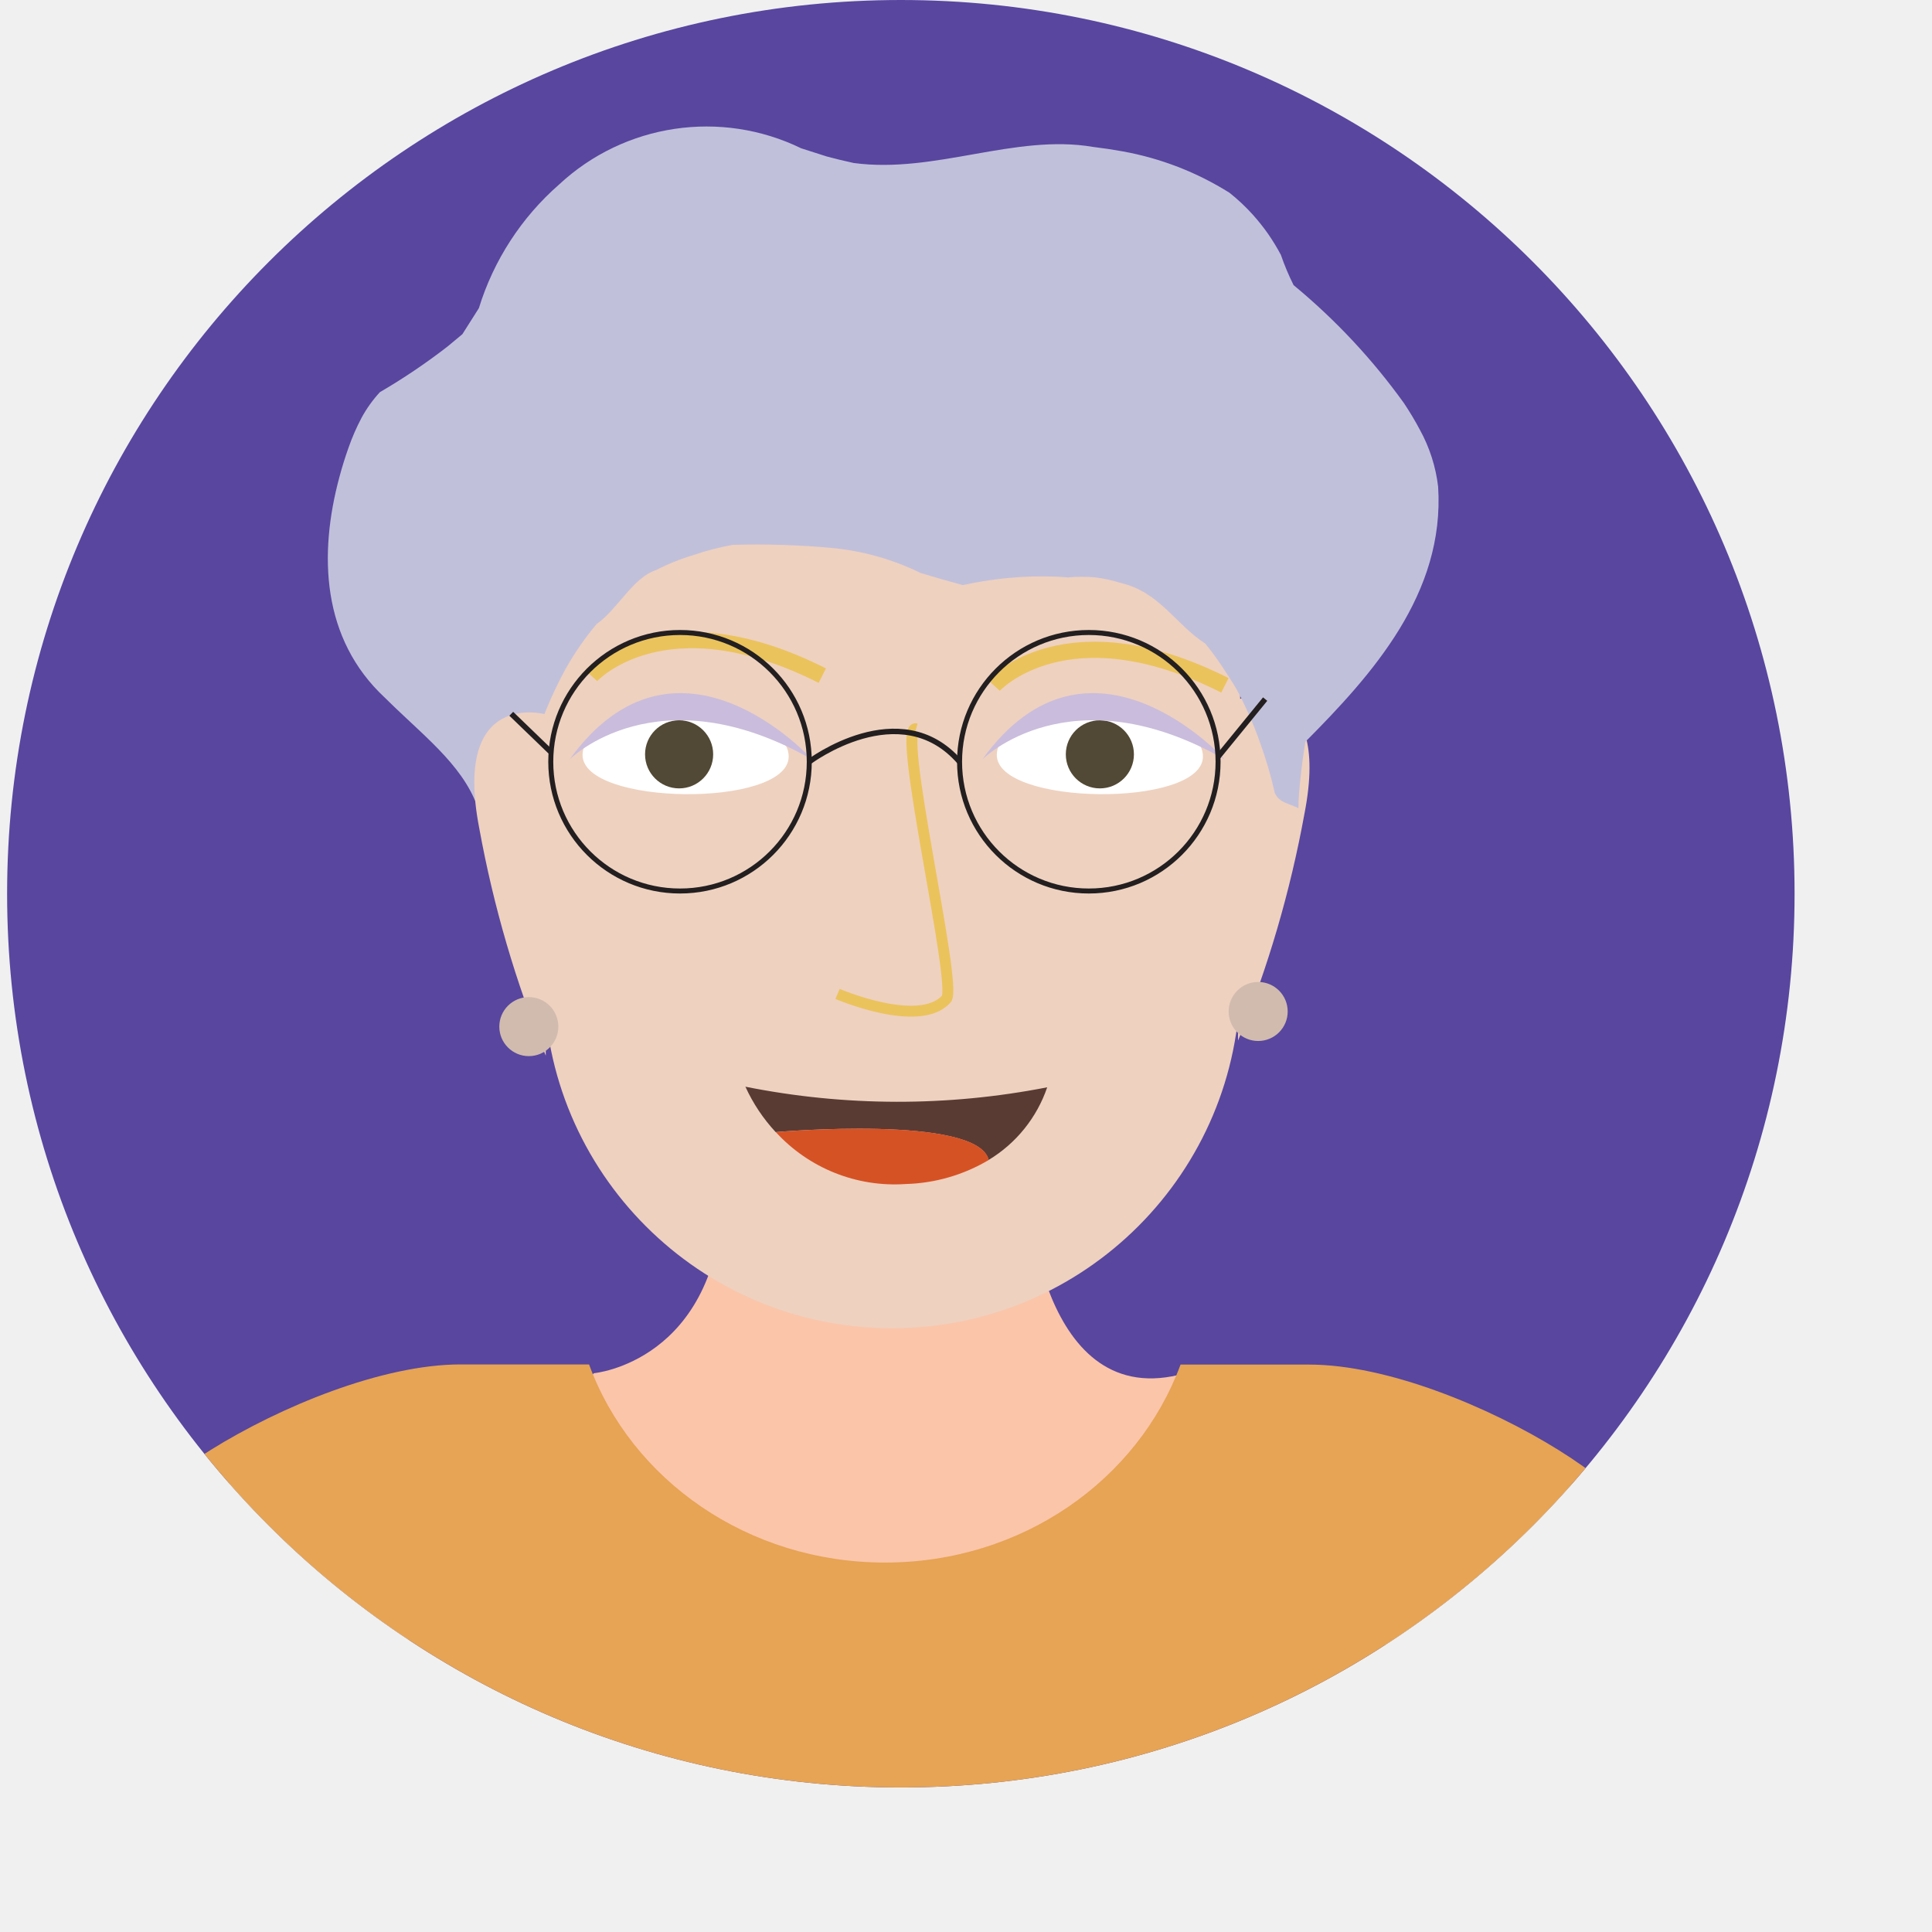
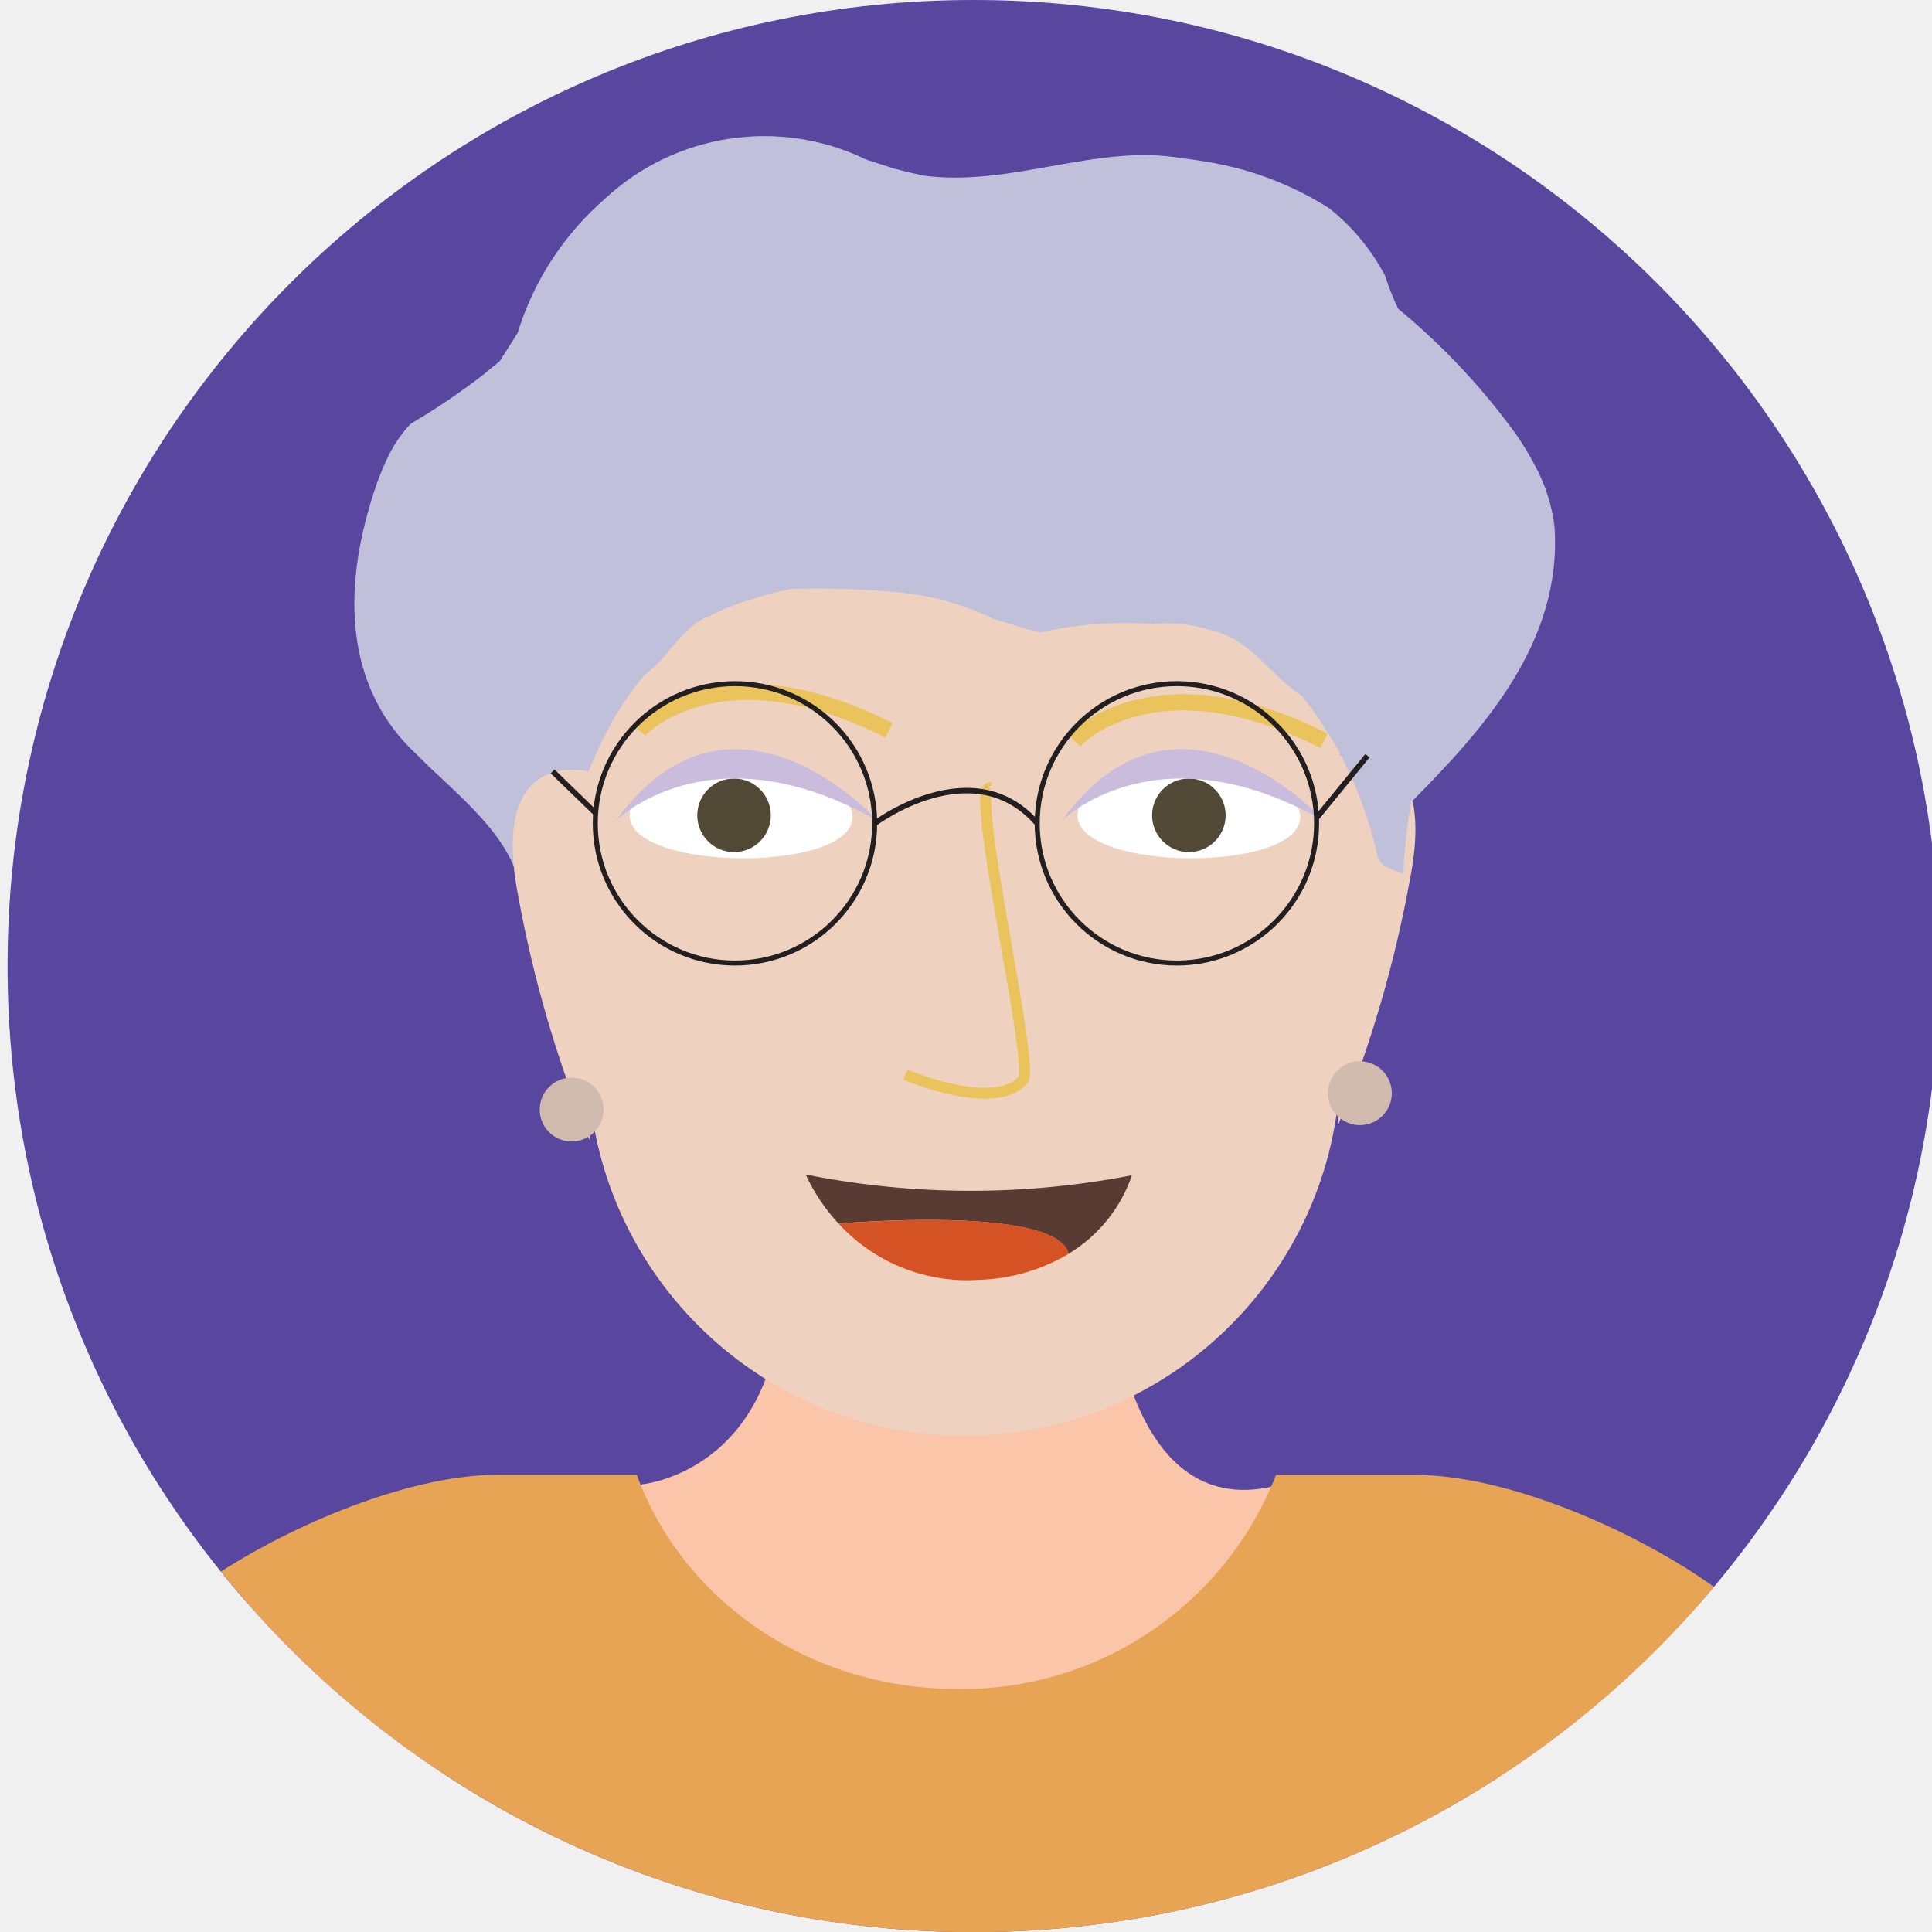
- <svg xmlns="http://www.w3.org/2000/svg" viewBox="0 0 127.65 127.65">
+ <svg xmlns="http://www.w3.org/2000/svg" id="Layer_1" data-name="Layer 1" viewBox="0 0 127.65 127.65">
  <defs>
-     <style>.cls-1{fill:#58469f;}.cls-2{clip-path:url(#clip-path);}.cls-10,.cls-3,.cls-9{fill:#eed1bf;}.cls-4{fill:#fbc5aa;}.cls-5{fill:#d8dcec;}.cls-6{fill:#fff;}.cls-7{fill:#514835;}.cls-8{fill:#cabcdc;}.cls-10,.cls-9{stroke:#ebc35c;}.cls-10,.cls-14,.cls-15,.cls-9{stroke-miterlimit:10;}.cls-9{stroke-width:0.72px;}.cls-10{stroke-width:1.07px;}.cls-11{fill:#5a3b34;}.cls-12{fill:#d55225;}.cls-13{fill:#c1c0db;}.cls-14,.cls-15,.cls-18{fill:none;}.cls-14,.cls-15{stroke:#231f20;}.cls-14{stroke-width:0.36px;}.cls-15{stroke-width:0.33px;}.cls-16{fill:#d1bbae;}.cls-17{fill:#e6a454;}.cls-19{fill:#0068ac;}</style>
-     <clipPath id="clip-path">
-       <circle class="cls-1" cx="59.52" cy="59.05" r="59.05" />
+     <style>.cls-1,.cls-15,.cls-16{fill:none;}.cls-2{fill:#58469f;}.cls-3{clip-path:url(#clip-path);}.cls-10,.cls-11,.cls-4{fill:#eed1bf;}.cls-5{fill:#fbc5aa;}.cls-6{fill:#d8dcec;}.cls-7{fill:#fff;}.cls-8{fill:#514835;}.cls-9{fill:#cabcdc;}.cls-10,.cls-11{stroke:#ebc35c;}.cls-10,.cls-11,.cls-15,.cls-16{stroke-miterlimit:10;}.cls-10{stroke-width:0.72px;}.cls-11{stroke-width:1.07px;}.cls-12{fill:#5a3b34;}.cls-13{fill:#d55225;}.cls-14{fill:#c1c0db;}.cls-15,.cls-16{stroke:#231f20;}.cls-15{stroke-width:0.36px;}.cls-16{stroke-width:0.33px;}.cls-17{fill:#d1bbae;}.cls-18{fill:#e6a454;}.cls-19{fill:#0068ac;}</style>
+     <clipPath id="clip-path" transform="translate(0.51)">
+       <circle class="cls-1" cx="63.83" cy="63.83" r="63.83" />
    </clipPath>
  </defs>
-   <g id="Layer_2" data-name="Layer 2">
-     <g id="Glavno_Besedilo" data-name="Glavno Besedilo">
-       <circle class="cls-1" cx="59.52" cy="59.05" r="59.05" />
-       <g class="cls-2">
-         <path class="cls-3" d="M8.77,192.6S5.42,219,23.51,221.66V192Z" />
-         <path class="cls-3" d="M108,195.55S111.39,222,93.3,224.6v-29.7Z" />
-         <path class="cls-4" d="M39.24,90.73S47.43,90,47.8,78.85H67.9s.82,14.62,10.41,11.88l-.87,8.4L57.86,108l-17-5.19-4.15-9.39Z" />
-         <path class="cls-5" d="M0,202.78l29.56-1.14V117.88S22.73,83.18,12.23,102Q3.5,154.69,0,202.78Z" />
-         <path class="cls-5" d="M118.63,202.78l-29.56-1.14V117.88s6.83-34.7,17.34-15.87Q115.13,154.69,118.63,202.78Z" />
-         <path class="cls-3" d="M56.68,17.21h4.51A20.75,20.75,0,0,1,81.94,38V64.76a23,23,0,0,1-23,23h0a23,23,0,0,1-23-23V38A20.75,20.75,0,0,1,56.68,17.21Z" />
-         <path class="cls-6" d="M52.11,50c.05-3.71-13.56-3.85-13.62-.14C38.44,53.25,52.06,53.39,52.11,50Z" />
-         <path class="cls-6" d="M79.48,50c.05-3.71-13.56-3.85-13.62-.14C65.81,53.25,79.43,53.39,79.48,50Z" />
-         <circle class="cls-7" cx="44.87" cy="49.84" r="2.25" />
-         <circle class="cls-7" cx="72.67" cy="49.84" r="2.25" />
-         <path class="cls-8" d="M37.64,50.17s5.79-5.81,16,0C53.66,50.17,44.76,40.33,37.64,50.17Z" />
-         <path class="cls-8" d="M64.91,50.17s5.79-5.81,16,0C80.93,50.17,72,40.33,64.91,50.17Z" />
-         <path class="cls-9" d="M55.34,65.67S60.75,68,62.53,66c.77-.87-3.37-18.22-2-17.85" />
-         <path class="cls-10" d="M39.06,44.64s4.81-5.28,15.27,0" />
-         <path class="cls-10" d="M65.66,45.28s4.81-5.28,15.27,0" />
-         <path class="cls-11" d="M69.19,71.84a9,9,0,0,1-3.87,4.8c-.73-3-14-1.85-14.07-1.84a11.29,11.29,0,0,1-2-3A51.38,51.38,0,0,0,69.19,71.84Z" />
-         <path class="cls-12" d="M65.33,76.64h0a11.33,11.33,0,0,1-5.49,1.59,10.64,10.64,0,0,1-8.58-3.43S64.6,73.62,65.33,76.64Z" />
-         <polygon class="cls-11" points="51.26 74.8 51.26 74.8 51.26 74.8 51.26 74.8" />
-         <path class="cls-3" d="M81.8,46.2s6.2-1.74,4.39,7.55a74.86,74.86,0,0,1-4.39,15Z" />
-         <path class="cls-13" d="M33.52,59.36c.15-1.39.34-2.82.59-4.24a27.55,27.55,0,0,1,3.24-10.89,19.62,19.62,0,0,1,2.07-3c1.36-.94,2.41-3.08,3.92-3.56a14.43,14.43,0,0,1,2.49-1A16.81,16.81,0,0,1,48.42,36a54.61,54.61,0,0,1,6.49.2,16.85,16.85,0,0,1,5.92,1.66c.93.28,1.86.55,2.79.8a24.57,24.57,0,0,1,3.46-.51,22.66,22.66,0,0,1,3.48,0,9.62,9.62,0,0,1,1.81,0,9.4,9.4,0,0,1,1.69.37c2.56.6,3.62,2.74,5.57,4,.38.46.74.95,1.08,1.46s.66,1,1,1.57A25.38,25.38,0,0,1,83.23,49a27.07,27.07,0,0,1,1,3.4c.31.67.94.67,1.56,1,0-.74.08-1.47.16-2.21s.18-1.46.3-2.18c4.41-4.44,9.22-9.78,8.77-16.85a10.29,10.29,0,0,0-1.21-3.77,20,20,0,0,0-1.06-1.77,41.52,41.52,0,0,0-7.28-7.78,16.38,16.38,0,0,1-.84-2,14.07,14.07,0,0,0-.84-1.38,13.92,13.92,0,0,0-1-1.26,12.84,12.84,0,0,0-1.55-1.46,19.9,19.9,0,0,0-7.07-2.74q-1-.18-1.93-.29c-5.17-.89-10.45,1.78-15.83,1.06-.6-.13-1.19-.27-1.78-.43L52.94,9.8a14.3,14.3,0,0,0-16,2.39,17.84,17.84,0,0,0-5.3,8.17l-1.09,1.72-1,.83a41.07,41.07,0,0,1-4.45,3,8.49,8.49,0,0,0-1.21,1.69,14.37,14.37,0,0,0-.87,2c-.22.62-.42,1.26-.59,1.9-1.39,5.14-1.18,10.71,3,14.6.46.46.93.9,1.4,1.34,2.34,2.2,4.78,4.32,5.09,7.53q.4,1.4.8,2.77A18.29,18.29,0,0,0,33.52,59.36Z" />
-         <path class="cls-3" d="M36.06,47.2s-6.2-1.74-4.39,7.55a74.86,74.86,0,0,0,4.39,15Z" />
-         <path class="cls-14" d="M53.47,50.33s6-4.51,9.93,0" />
-         <line class="cls-14" x1="33.78" y1="47.16" x2="36.38" y2="49.67" />
-         <line class="cls-14" x1="83.59" y1="46.19" x2="80.48" y2="50" />
-         <circle class="cls-15" cx="44.93" cy="50.33" r="8.54" />
-         <circle class="cls-15" cx="71.94" cy="50.33" r="8.54" />
-         <circle class="cls-16" cx="34.94" cy="67.83" r="1.95" />
-         <circle class="cls-16" cx="83.13" cy="66.83" r="1.95" />
-         <path class="cls-3" d="M35,371.56s-9.06,8.22-16.83,8.06l32.3.23v-8.3Z" />
-         <path class="cls-17" d="M50.46,371.56v11.61H41.93v-3.31s-18.82,6.92-27.08,5.28c0,0-9.42-1.27,5-6.48,10.82-3.9,13-4.71,13-4.71" />
-         <path class="cls-3" d="M85.71,371.56s9.75,8.22,17.53,8.06l-32.3.23v-8.3Z" />
-         <path class="cls-17" d="M70.93,371.56v11.61h8.53v-3.31s18.82,6.92,27.08,5.28c0,0,9.42-1.27-5-6.48-10.82-3.9-13-4.71-13-4.71" />
-         <path class="cls-18" d="M24.56,185.06l0-.26A1.49,1.49,0,0,0,24.56,185.06Z" />
-         <polygon class="cls-19" points="23.05 200.15 23.05 216.06 35 371.56 50.47 371.56 61.55 241.65 70.92 371.56 85.71 371.56 98.65 216.06 98.65 200.15 23.05 200.15" />
-         <path class="cls-17" d="M106.73,102.08c-2.75.33-6.14,4.31-9.32,14.25,0,2.86,1.62,21.26-4.1,29.52-1.24,13,3.54,44.79,5.14,58.13-32.3,27.11-74.49-2.79-75.7,2.66,1.56-13.15,3.82-48,2.62-60.84-6.39-8.86-6-29.86-6-29.86-3.15-9.65-6.48-13.55-9.2-13.87-6.74-.8,9.95-11.92,20.25-11.92h8.5c2.79,7.62,10.48,13.09,19.55,13.09S75.19,97.78,78,90.16h8.5C96.78,90.16,113.47,101.28,106.73,102.08Z" />
-       </g>
+   <g id="Glavno_Besedilo" data-name="Glavno Besedilo">
+     <circle class="cls-2" cx="64.33" cy="63.83" r="63.83" />
+     <g class="cls-3">
+       <path class="cls-4" d="M9,208.17S5.35,236.71,24.9,239.58V207.53Z" transform="translate(0.51)" />
+       <path class="cls-4" d="M116.23,211.36s3.66,28.59-15.89,31.4v-32.1Z" transform="translate(0.51)" />
+       <path class="cls-5" d="M41.91,98.07s8.85-.79,9.25-12.84H72.88s.89,15.8,11.25,12.84l-.94,9.08L62,116.73l-18.37-5.61L39.17,101Z" transform="translate(0.51)" />
+       <path class="cls-6" d="M-.51,219.18l32-1.23V127.41s-7.38-37.5-18.73-17.16Q3.27,167.21-.51,219.18Z" transform="translate(0.51)" />
+       <path class="cls-6" d="M127.71,219.18,95.76,218V127.41s7.39-37.5,18.75-17.15Q123.93,167.2,127.71,219.18Z" transform="translate(0.51)" />
+       <path class="cls-4" d="M60.76,18.6h4.87A22.43,22.43,0,0,1,88.06,41V70A24.86,24.86,0,0,1,63.2,94.86h0A24.86,24.86,0,0,1,38.34,70V41.07A22.43,22.43,0,0,1,60.72,18.6Z" transform="translate(0.51)" />
+       <path class="cls-7" d="M55.82,54c0-4-14.66-4.16-14.73-.15C41,57.56,55.76,57.71,55.82,54Z" transform="translate(0.51)" />
+       <path class="cls-7" d="M85.4,54c0-4-14.66-4.16-14.72-.15C70.62,57.56,85.34,57.71,85.4,54Z" transform="translate(0.51)" />
+       <circle class="cls-8" cx="48.5" cy="53.87" r="2.43" />
+       <circle class="cls-8" cx="78.55" cy="53.87" r="2.43" />
+       <path class="cls-9" d="M40.18,54.23s6.25-6.28,17.29,0C57.49,54.23,47.87,43.59,40.18,54.23Z" transform="translate(0.51)" />
+       <path class="cls-9" d="M69.65,54.23s6.26-6.28,17.29,0C87,54.23,77.31,43.59,69.65,54.23Z" transform="translate(0.51)" />
+       <path class="cls-10" d="M59.31,71s5.84,2.52,7.77.36c.83-.94-3.64-19.7-2.16-19.3" transform="translate(0.51)" />
+       <path class="cls-11" d="M41.71,48.25s5.2-5.71,16.51,0" transform="translate(0.51)" />
+       <path class="cls-11" d="M70.46,48.94s5.2-5.71,16.51,0" transform="translate(0.51)" />
+       <path class="cls-12" d="M74.28,77.65a9.73,9.73,0,0,1-4.19,5.19c-.79-3.25-15.13-2-15.2-2a12.43,12.43,0,0,1-2.17-3.24A55.67,55.67,0,0,0,74.28,77.65Z" transform="translate(0.51)" />
+       <path class="cls-13" d="M70.1,82.84h0a12.26,12.26,0,0,1-5.93,1.72,11.51,11.51,0,0,1-9.27-3.71S69.32,79.57,70.1,82.84Z" transform="translate(0.51)" />
+       <polygon class="cls-12" points="55.41 80.85 55.41 80.85 55.41 80.85 55.41 80.85" />
+       <path class="cls-4" d="M87.91,49.94s6.7-1.88,4.74,8.16a81,81,0,0,1-4.74,16.21Z" transform="translate(0.51)" />
+       <path class="cls-14" d="M35.72,64.16c.16-1.5.37-3,.64-4.58a29.8,29.8,0,0,1,3.5-11.77,21.32,21.32,0,0,1,2.24-3.25c1.47-1,2.6-3.33,4.24-3.84A14.54,14.54,0,0,1,49,39.64a18,18,0,0,1,2.8-.73,58.57,58.57,0,0,1,7,.22,18.26,18.26,0,0,1,6.4,1.79c1,.3,2,.6,3,.87a25.39,25.39,0,0,1,7.5-.56,10.59,10.59,0,0,1,1.95,0,11.26,11.26,0,0,1,1.83.4c2.77.65,3.91,3,6,4.33.41.5.8,1,1.17,1.58s.71,1.08,1.08,1.69A26.89,26.89,0,0,1,89.45,53a29.28,29.28,0,0,1,1.08,3.68c.34.72,1,.72,1.69,1.08,0-.8.09-1.59.17-2.39s.2-1.58.33-2.36c4.76-4.8,10-10.57,9.48-18.21a11.24,11.24,0,0,0-1.31-4.07,20.73,20.73,0,0,0-1.15-1.92,44.82,44.82,0,0,0-7.87-8.41A17,17,0,0,1,91,18.2a17.44,17.44,0,0,0-.91-1.49c-.34-.47-.7-.93-1.08-1.36a14.75,14.75,0,0,0-1.68-1.58,21.49,21.49,0,0,0-7.64-3c-.72-.13-1.42-.24-2.09-.31-5.58-1-11.29,1.92-17.11,1.14-.64-.14-1.28-.29-1.92-.46l-1.83-.59a15.45,15.45,0,0,0-17.29,2.59A19.23,19.23,0,0,0,33.69,22l-1.18,1.86-1.08.89A44.55,44.55,0,0,1,26.62,28a9,9,0,0,0-1.31,1.82A17.2,17.2,0,0,0,24.37,32c-.23.67-.45,1.37-.63,2.06C22.23,39.6,22.46,45.62,27,49.83c.5.5,1,1,1.51,1.45C31,53.65,33.66,56,34,59.42l.87,3C35.12,63,35.41,63.59,35.72,64.16Z" transform="translate(0.51)" />
+       <path class="cls-4" d="M38.47,51s-6.7-1.88-4.75,8.16a80.36,80.36,0,0,0,4.75,16.21Z" transform="translate(0.51)" />
+       <path class="cls-15" d="M57.29,54.4s6.48-4.87,10.73,0" transform="translate(0.51)" />
+       <line class="cls-15" x1="36.51" y1="50.97" x2="39.32" y2="53.69" />
+       <line class="cls-15" x1="90.35" y1="49.93" x2="86.99" y2="54.04" />
+       <circle class="cls-16" cx="48.56" cy="54.4" r="9.23" />
+       <circle class="cls-16" cx="77.76" cy="54.4" r="9.23" />
+       <circle class="cls-17" cx="37.77" cy="73.31" r="2.11" />
+       <circle class="cls-17" cx="89.85" cy="72.23" r="2.11" />
+       <path class="cls-4" d="M37.32,401.61s-9.79,8.88-18.19,8.71l34.91.25v-9Z" transform="translate(0.51)" />
+       <path class="cls-18" d="M54,401.61v12.54H44.81v-3.57s-20.34,7.48-29.27,5.7c0,0-10.18-1.37,5.41-7C32.64,405.06,35,404.19,35,404.19" transform="translate(0.51)" />
+       <path class="cls-4" d="M92.13,401.61s10.54,8.88,19,8.71l-34.91.25v-9Z" transform="translate(0.51)" />
+       <path class="cls-18" d="M76.16,401.61v12.54h9.22v-3.57s20.34,7.48,29.27,5.7c0,0,10.18-1.37-5.41-7-11.69-4.22-14-5.09-14-5.09" transform="translate(0.51)" />
+       <path class="cls-1" d="M26,200v-.28A1.31,1.31,0,0,0,26,200Z" transform="translate(0.51)" />
+       <polygon class="cls-19" points="24.91 216.34 24.91 233.53 37.83 401.61 54.55 401.61 66.53 261.19 76.66 401.61 92.64 401.61 106.63 233.53 106.63 216.34 24.91 216.34" />
+       <path class="cls-18" d="M114.85,110.33c-3,.36-6.63,4.66-10.07,15.41,0,3.09,1.75,23-4.43,31.9-1.34,14.06,3.82,48.42,5.55,62.83-34.91,29.31-80.51-3-81.82,2.88,1.69-14.21,4.13-51.88,2.83-65.76-6.9-9.58-6.48-32.27-6.48-32.27-3.41-10.43-7-14.65-9.95-15-7.28-.86,10.76-12.88,21.89-12.88h9.19c3,8.24,11.33,14.15,21.13,14.15A22.26,22.26,0,0,0,83.8,97.45H93C104.1,97.45,122.14,109.47,114.85,110.33Z" transform="translate(0.51)" />
    </g>
  </g>
</svg>
